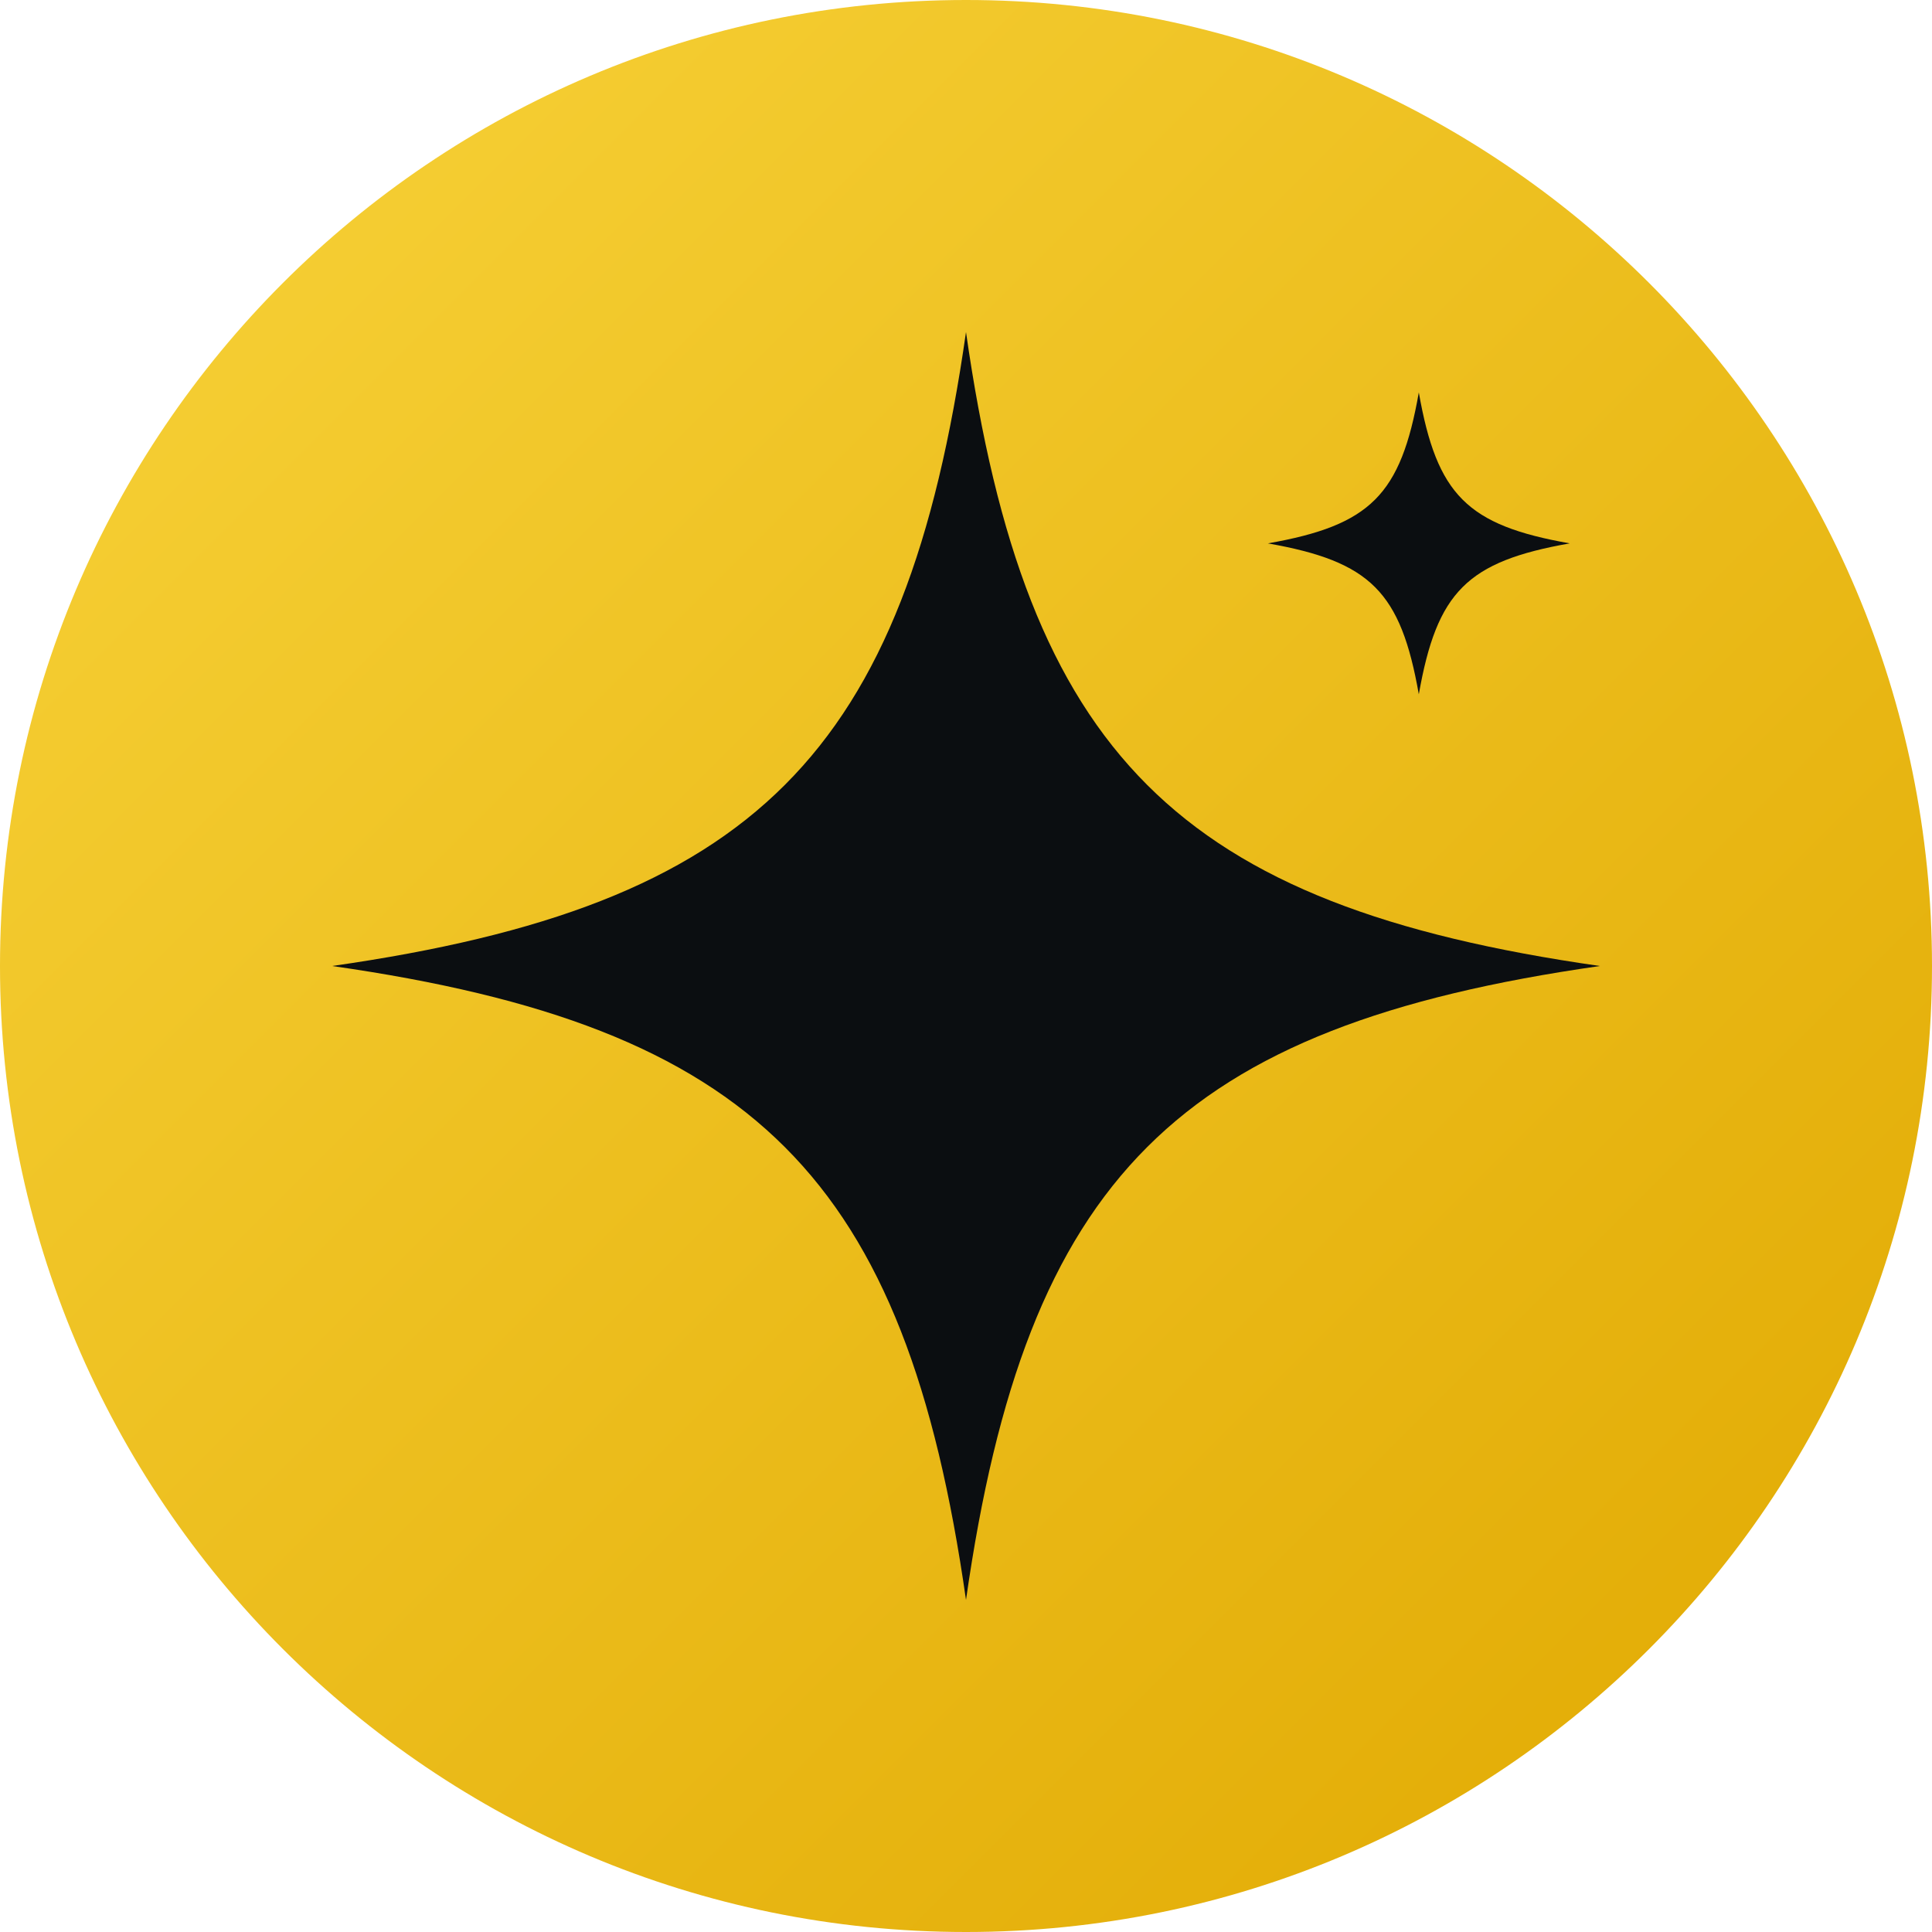
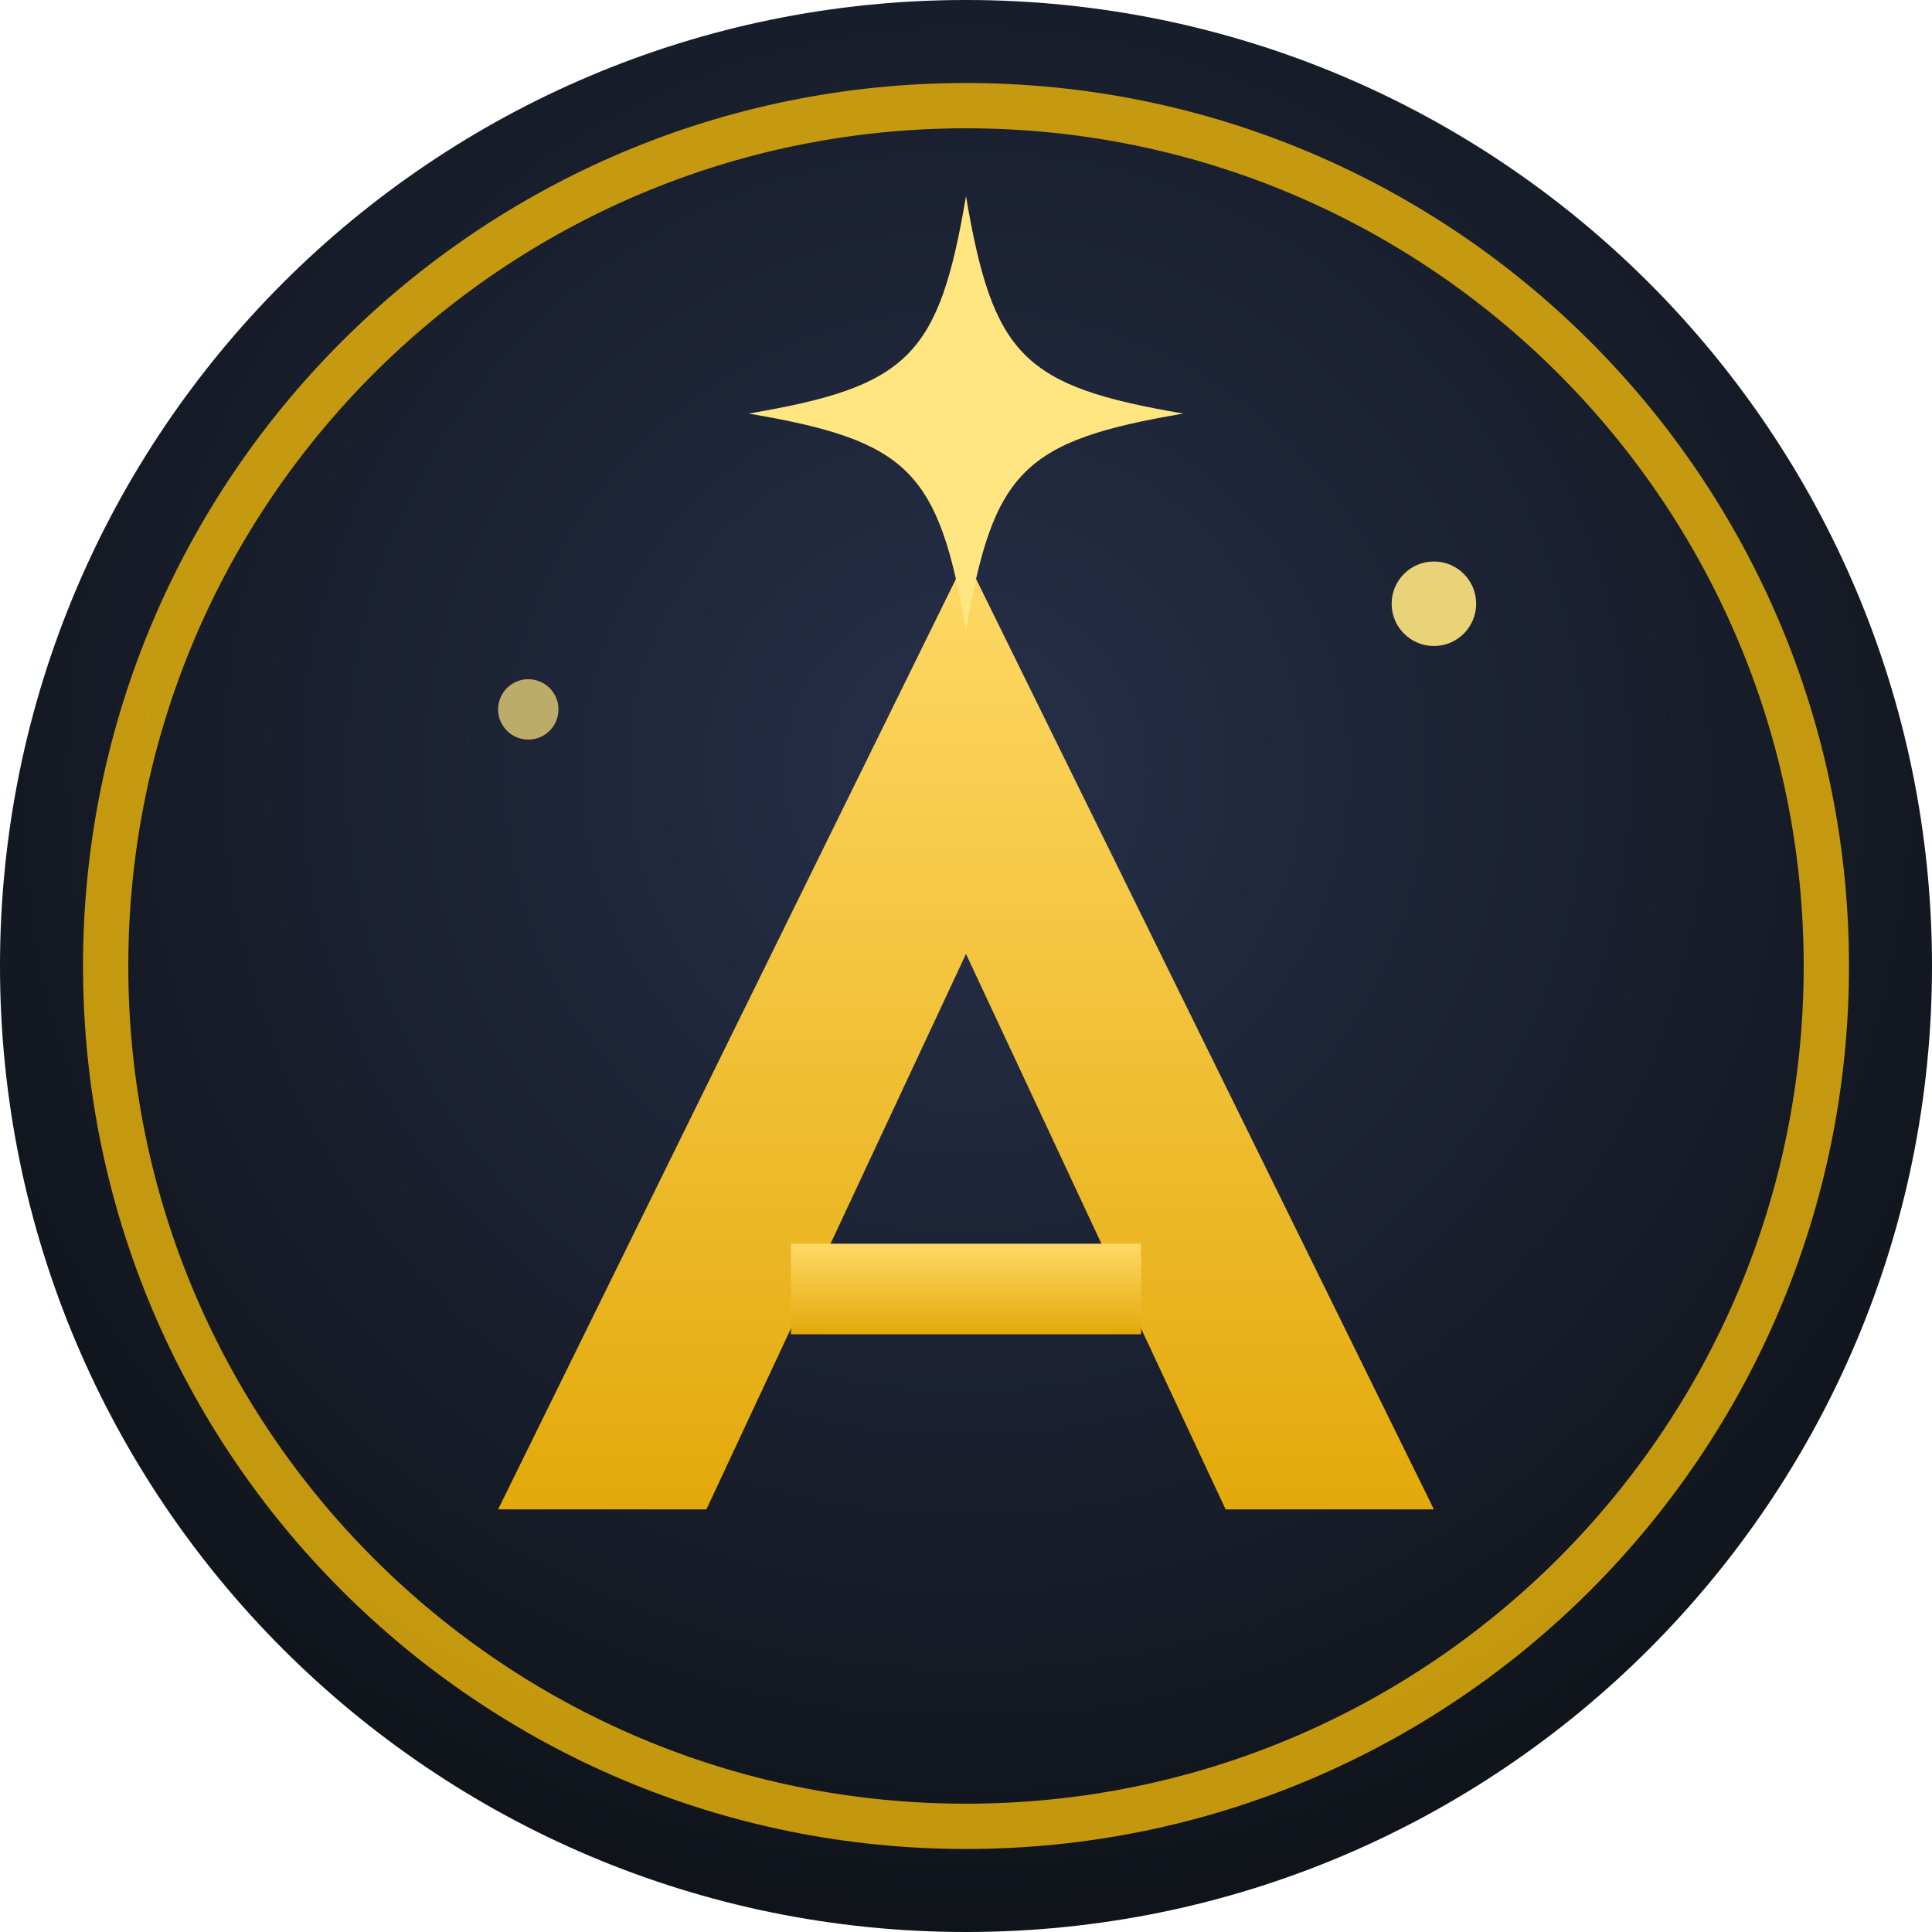
<svg xmlns="http://www.w3.org/2000/svg" viewBox="0 0 64 64">
  <defs>
-     <linearGradient id="gold" x1="0" y1="0" x2="1" y2="1">
-       <stop offset="0" stop-color="#f8d33a" />
-       <stop offset="1" stop-color="#e0a800" />
+     <radialGradient id="night" cx="0.5" cy="0.4" r="0.7">
+       <stop offset="0" stop-color="#27304a" />
+       <stop offset="1" stop-color="#0b0e11" />
+     </radialGradient>
+     <linearGradient id="gold" x1="0" y1="0" x2="0" y2="1">
+       <stop offset="0" stop-color="#ffd966" />
+       <stop offset="1" stop-color="#e3a90a" />
    </linearGradient>
  </defs>
-   <circle cx="32" cy="32" r="32" fill="url(#gold)" />
-   <path d="M32 11 C34 25 39 30 53 32 C39 34 34 39 32 53 C30 39 25 34 11 32 C25 30 30 25 32 11 Z" fill="#0b0e11" />
-   <path d="M47 13 C47.6 16.4 48.6 17.4 52 18 C48.6 18.6 47.6 19.6 47 23 C46.4 19.6 45.4 18.6 42 18 C45.4 17.4 46.4 16.4 47 13 Z" fill="#0b0e11" />
+   <circle cx="32" cy="32" r="32" fill="url(#night)" />
+   <circle cx="32" cy="32" r="28.5" fill="none" stroke="#f0b90b" stroke-width="1.5" stroke-opacity="0.8" />
+   <path d="M32 18.5 L16.5 50 H23.4 L32 31.6 L40.6 50 H47.5 Z" fill="url(#gold)" />
+   <rect x="26.2" y="41.2" width="11.6" height="3" fill="url(#gold)" />
+   <path d="M32 6.5 C32.9 11.8 33.9 12.8 39.2 13.7 C33.9 14.6 32.9 15.6 32 20.9 C31.1 15.6 30.1 14.6 24.8 13.7 C30.1 12.8 31.1 11.8 32 6.5 Z" fill="#ffe680" />
+   <circle cx="47.5" cy="20" r="1.4" fill="#ffe680" fill-opacity="0.9" />
+   <circle cx="17.5" cy="23.5" r="1" fill="#ffe680" fill-opacity="0.7" />
</svg>
